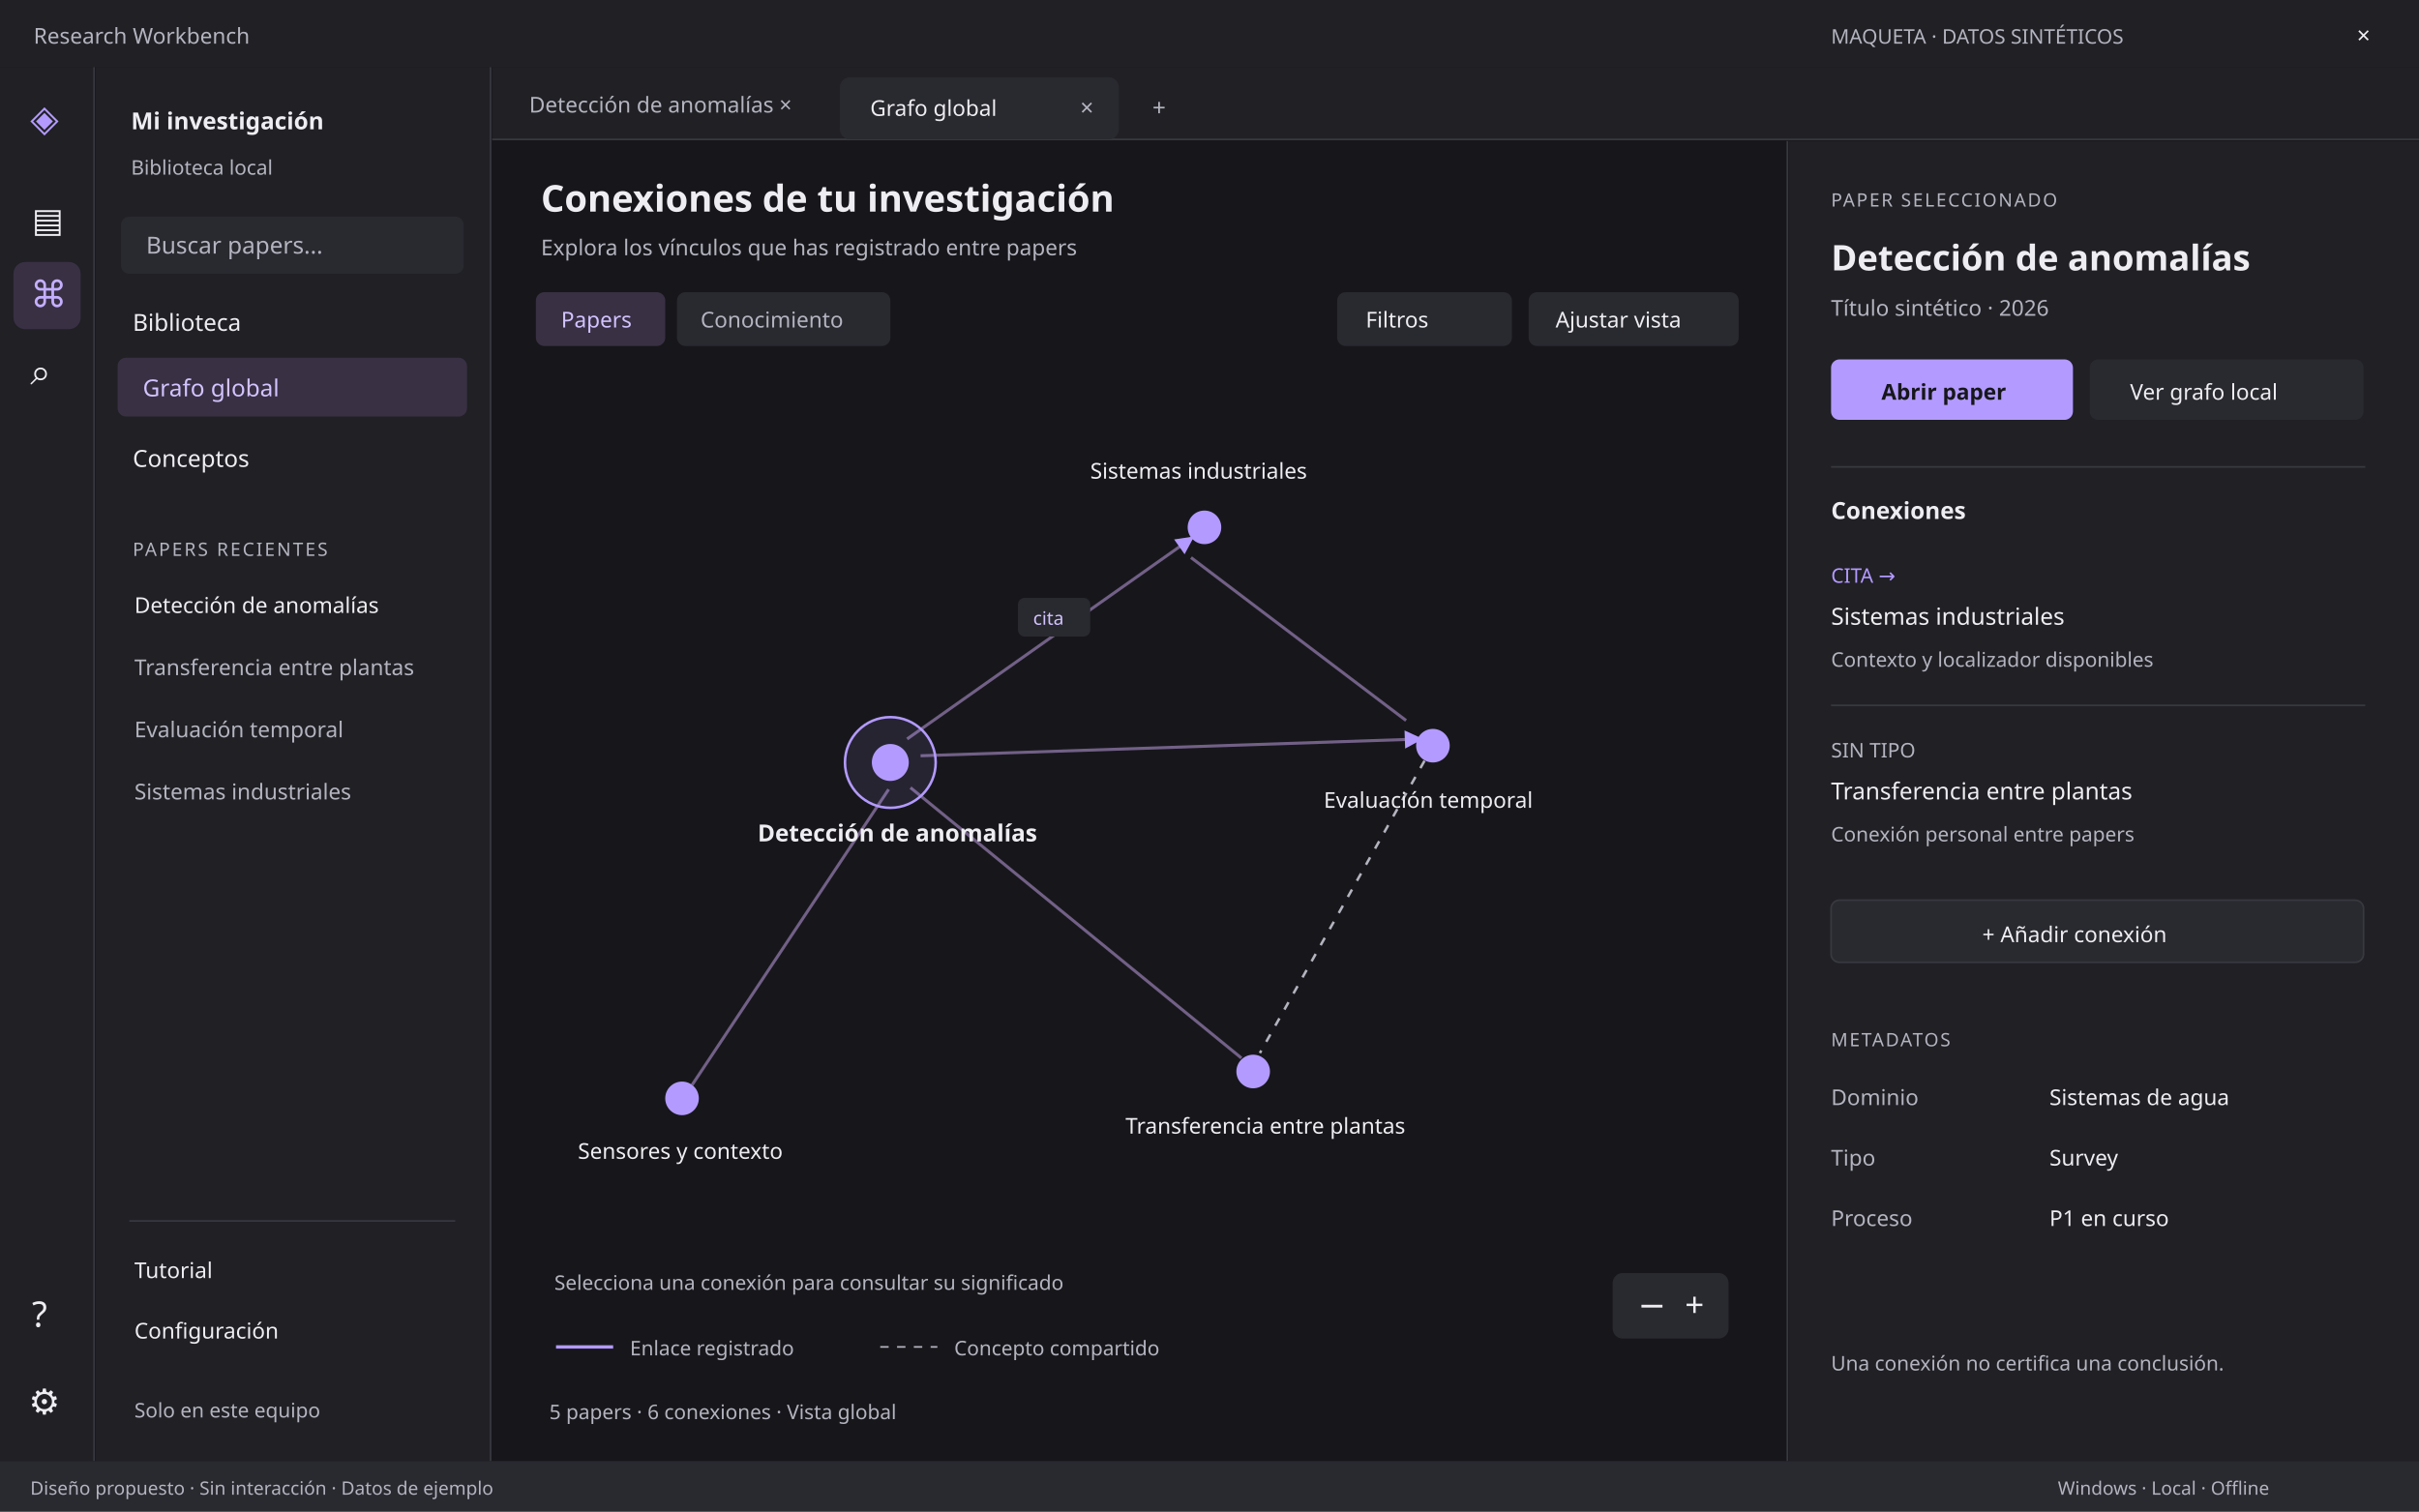
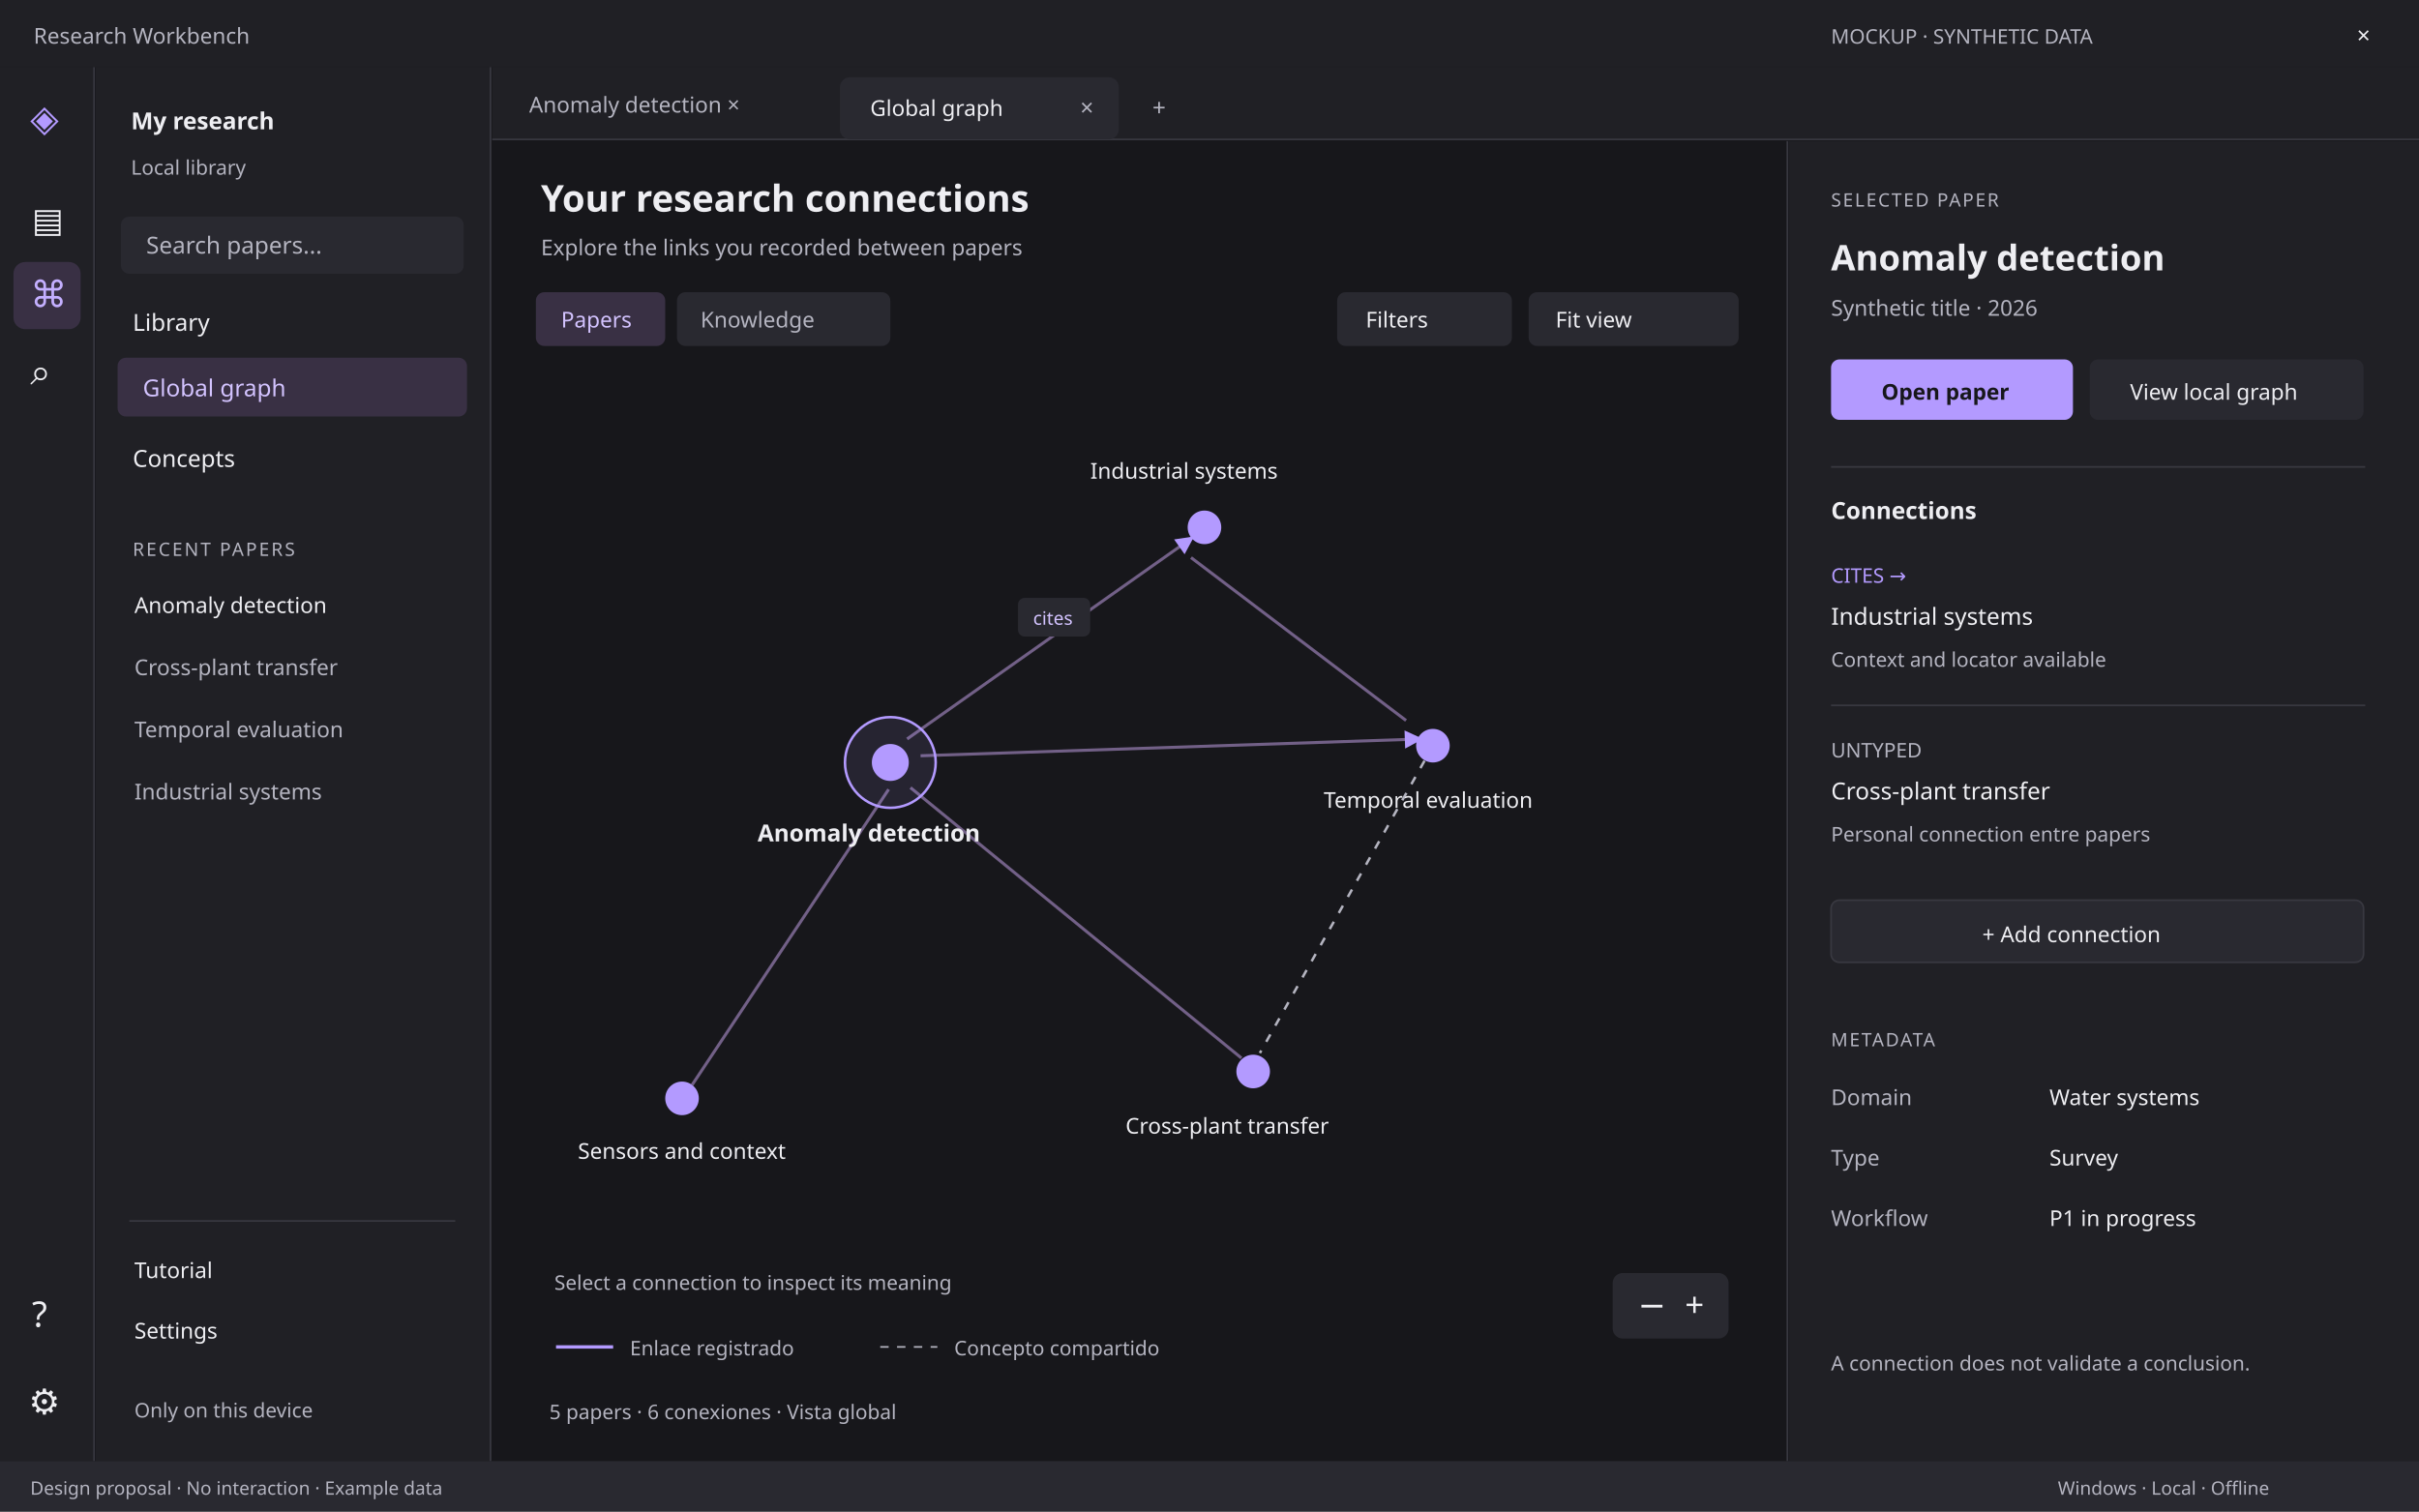
<svg xmlns="http://www.w3.org/2000/svg" width="1440" height="900" viewBox="0 0 1440 900" role="img" aria-labelledby="title desc">
  <defs>
    <marker id="arrow" viewBox="0 0 10 10" refX="9" refY="5" markerWidth="6" markerHeight="6" orient="auto-start-reverse">
      <path d="M 0 0 L 10 5 L 0 10 z" fill="#b39aff" />
    </marker>
  </defs>
  <rect width="1440" height="900" fill="#17171b" />
  <g font-family="Segoe UI, sans-serif" font-size="14" fill="#eeeef2">
    <rect width="1440" height="40" fill="#202025" />
    <text x="20" y="26" font-size="13" fill="#b4b4c0">Research Workbench</text>
-     <text x="1090" y="26" font-size="12" fill="#b4b4c0">MAQUETA · DATOS SINTÉTICOS</text>
+     <text x="1090" y="26" font-size="12" fill="#b4b4c0">MOCKUP · SYNTHETIC DATA</text>
    <text x="1403" y="26">×</text>
    <rect y="40" width="56" height="830" fill="#202025" />
    <path d="M56 40 V870" stroke="#383840" />
    <text x="18" y="78" fill="#b39aff" font-size="22">◈</text>
    <text x="19" y="138" font-size="20">▤</text>
    <rect x="8" y="156" width="40" height="40" rx="7" fill="#393044" />
    <text x="18" y="183" fill="#c4afff" font-size="22">⌘</text>
    <text x="18" y="229" font-size="22">⌕</text>
    <text x="19" y="790" font-size="21">?</text>
    <text x="17" y="842" font-size="21">⚙</text>
    <rect x="57" y="40" width="235" height="830" fill="#202025" />
    <path d="M292 40 V870" stroke="#383840" />
-     <text x="78" y="77" font-weight="600">Mi investigación</text>
-     <text x="78" y="104" font-size="12" fill="#b4b4c0">Biblioteca local</text>
+     <text x="78" y="77" font-weight="600">My research</text>
+     <text x="78" y="104" font-size="12" fill="#b4b4c0">Local library</text>
    <rect x="72" y="129" width="204" height="34" rx="5" fill="#292930" />
-     <text x="87" y="151" fill="#b4b4c0">Buscar papers...</text>
-     <text x="79" y="197">Biblioteca</text>
+     <text x="87" y="151" fill="#b4b4c0">Search papers...</text>
+     <text x="79" y="197">Library</text>
    <rect x="70" y="213" width="208" height="35" rx="5" fill="#393044" />
-     <text x="85" y="236" fill="#d3c3ff">Grafo global</text>
-     <text x="79" y="278">Conceptos</text>
-     <text x="79" y="331" font-size="11" fill="#b4b4c0" letter-spacing="1.2">PAPERS RECIENTES</text>
-     <text x="80" y="365" font-size="13">Detección de anomalías</text>
-     <text x="80" y="402" font-size="13" fill="#b4b4c0">Transferencia entre plantas</text>
-     <text x="80" y="439" font-size="13" fill="#b4b4c0">Evaluación temporal</text>
-     <text x="80" y="476" font-size="13" fill="#b4b4c0">Sistemas industriales</text>
+     <text x="85" y="236" fill="#d3c3ff">Global graph</text>
+     <text x="79" y="278">Concepts</text>
+     <text x="79" y="331" font-size="11" fill="#b4b4c0" letter-spacing="1.2">RECENT PAPERS</text>
+     <text x="80" y="365" font-size="13">Anomaly detection</text>
+     <text x="80" y="402" font-size="13" fill="#b4b4c0">Cross-plant transfer</text>
+     <text x="80" y="439" font-size="13" fill="#b4b4c0">Temporal evaluation</text>
+     <text x="80" y="476" font-size="13" fill="#b4b4c0">Industrial systems</text>
    <path d="M77 727 H271" stroke="#383840" />
    <text x="80" y="761" font-size="13">Tutorial</text>
-     <text x="80" y="797" font-size="13">Configuración</text>
-     <text x="80" y="844" fill="#b4b4c0" font-size="12">Solo en este equipo</text>
+     <text x="80" y="797" font-size="13">Settings</text>
+     <text x="80" y="844" fill="#b4b4c0" font-size="12">Only on this device</text>
    <rect x="293" y="40" width="1147" height="43" fill="#202025" />
    <path d="M293 83 H1440" stroke="#383840" />
-     <text x="315" y="67" fill="#b4b4c0" font-size="13">Detección de anomalías ×</text>
+     <text x="315" y="67" fill="#b4b4c0" font-size="13">Anomaly detection ×</text>
    <rect x="500" y="46" width="166" height="37" rx="6" fill="#292930" />
-     <text x="518" y="69" font-size="13">Grafo global</text>
+     <text x="518" y="69" font-size="13">Global graph</text>
    <text x="643" y="69" fill="#b4b4c0">×</text>
    <text x="686" y="69" fill="#b4b4c0">+</text>
-     <text x="322" y="126" font-size="22" font-weight="600">Conexiones de tu investigación</text>
-     <text x="322" y="152" font-size="13" fill="#b4b4c0">Explora los vínculos que has registrado entre papers</text>
+     <text x="322" y="126" font-size="22" font-weight="600">Your research connections</text>
+     <text x="322" y="152" font-size="13" fill="#b4b4c0">Explore the links you recorded between papers</text>
    <rect x="319" y="174" width="77" height="32" rx="5" fill="#393044" />
    <text x="334" y="195" fill="#d3c3ff" font-size="13">Papers</text>
    <rect x="403" y="174" width="127" height="32" rx="5" fill="#292930" />
-     <text x="417" y="195" fill="#b4b4c0" font-size="13">Conocimiento</text>
+     <text x="417" y="195" fill="#b4b4c0" font-size="13">Knowledge</text>
    <rect x="796" y="174" width="104" height="32" rx="5" fill="#292930" />
-     <text x="813" y="195" font-size="13">Filtros</text>
+     <text x="813" y="195" font-size="13">Filters</text>
    <rect x="910" y="174" width="125" height="32" rx="5" fill="#292930" />
-     <text x="926" y="195" font-size="13">Ajustar vista</text>
+     <text x="926" y="195" font-size="13">Fit view</text>
    <path d="M1064 84 V870" stroke="#383840" />
    <g stroke="#726087" stroke-width="1.8" fill="none">
      <path d="M540 440 L710 320" marker-end="url(#arrow)" />
      <path d="M548 450 L846 440" marker-end="url(#arrow)" />
      <path d="M542 469 L739 630" />
      <path d="M529 470 L412 646" />
      <path d="M709 332 L837 429" />
    </g>
    <path d="M848 453 L750 627" stroke="#b4b4c0" stroke-width="1.5" stroke-dasharray="5 6" fill="none" />
    <rect x="606" y="356" width="43" height="23" rx="4" fill="#292930" />
-     <text x="615" y="372" font-size="11" fill="#d3c3ff">cita</text>
+     <text x="615" y="372" font-size="11" fill="#d3c3ff">cites</text>
    <circle cx="530" cy="454" r="27" fill="#b39aff" fill-opacity="0.1" stroke="#b39aff" stroke-width="1.5" />
    <circle cx="530" cy="454" r="11" fill="#b39aff" />
    <circle cx="717" cy="314" r="10" fill="#b39aff" />
    <circle cx="853" cy="444" r="10" fill="#b39aff" />
    <circle cx="746" cy="638" r="10" fill="#b39aff" />
    <circle cx="406" cy="654" r="10" fill="#b39aff" />
-     <text x="451" y="501" font-weight="600">Detección de anomalías</text>
-     <text x="649" y="285" font-size="13">Sistemas industriales</text>
-     <text x="788" y="481" font-size="13">Evaluación temporal</text>
-     <text x="670" y="675" font-size="13">Transferencia entre plantas</text>
-     <text x="344" y="690" font-size="13">Sensores y contexto</text>
-     <text x="330" y="768" font-size="12" fill="#b4b4c0">Selecciona una conexión para consultar su significado</text>
+     <text x="451" y="501" font-weight="600">Anomaly detection</text>
+     <text x="649" y="285" font-size="13">Industrial systems</text>
+     <text x="788" y="481" font-size="13">Temporal evaluation</text>
+     <text x="670" y="675" font-size="13">Cross-plant transfer</text>
+     <text x="344" y="690" font-size="13">Sensors and context</text>
+     <text x="330" y="768" font-size="12" fill="#b4b4c0">Select a connection to inspect its meaning</text>
    <path d="M331 802 H365" stroke="#b39aff" stroke-width="2" />
    <text x="375" y="807" font-size="12" fill="#b4b4c0">Enlace registrado</text>
    <path d="M524 802 H558" stroke="#b4b4c0" stroke-dasharray="5 5" />
    <text x="568" y="807" font-size="12" fill="#b4b4c0">Concepto compartido</text>
    <rect x="960" y="758" width="69" height="39" rx="6" fill="#292930" />
    <text x="975" y="784" font-size="20">−</text>
    <text x="1003" y="784" font-size="20">+</text>
    <text x="327" y="845" font-size="12" fill="#b4b4c0">5 papers · 6 conexiones · Vista global</text>
    <rect x="1065" y="84" width="375" height="786" fill="#202025" />
-     <text x="1090" y="123" font-size="11" fill="#b4b4c0" letter-spacing="1">PAPER SELECCIONADO</text>
-     <text x="1090" y="161" font-size="21" font-weight="600">Detección de anomalías</text>
-     <text x="1090" y="188" font-size="13" fill="#b4b4c0">Título sintético · 2026</text>
+     <text x="1090" y="123" font-size="11" fill="#b4b4c0" letter-spacing="1">SELECTED PAPER</text>
+     <text x="1090" y="161" font-size="21" font-weight="600">Anomaly detection</text>
+     <text x="1090" y="188" font-size="13" fill="#b4b4c0">Synthetic title · 2026</text>
    <rect x="1090" y="214" width="144" height="36" rx="5" fill="#b39aff" />
-     <text x="1120" y="238" fill="#17171b" font-weight="600" font-size="13">Abrir paper</text>
+     <text x="1120" y="238" fill="#17171b" font-weight="600" font-size="13">Open paper</text>
    <rect x="1244" y="214" width="163" height="36" rx="5" fill="#292930" />
-     <text x="1268" y="238" font-size="13">Ver grafo local</text>
+     <text x="1268" y="238" font-size="13">View local graph</text>
    <path d="M1090 278 H1408" stroke="#383840" />
-     <text x="1090" y="309" font-weight="600">Conexiones</text>
-     <text x="1090" y="347" fill="#b39aff" font-size="12">CITA →</text>
-     <text x="1090" y="372" font-size="14">Sistemas industriales</text>
-     <text x="1090" y="397" font-size="12" fill="#b4b4c0">Contexto y localizador disponibles</text>
+     <text x="1090" y="309" font-weight="600">Connections</text>
+     <text x="1090" y="347" fill="#b39aff" font-size="12">CITES →</text>
+     <text x="1090" y="372" font-size="14">Industrial systems</text>
+     <text x="1090" y="397" font-size="12" fill="#b4b4c0">Context and locator available</text>
    <path d="M1090 420 H1408" stroke="#383840" />
-     <text x="1090" y="451" font-size="12" fill="#b4b4c0">SIN TIPO</text>
-     <text x="1090" y="476" font-size="14">Transferencia entre plantas</text>
-     <text x="1090" y="501" font-size="12" fill="#b4b4c0">Conexión personal entre papers</text>
+     <text x="1090" y="451" font-size="12" fill="#b4b4c0">UNTYPED</text>
+     <text x="1090" y="476" font-size="14">Cross-plant transfer</text>
+     <text x="1090" y="501" font-size="12" fill="#b4b4c0">Personal connection entre papers</text>
    <rect x="1090" y="536" width="317" height="37" rx="5" fill="#292930" stroke="#383840" />
-     <text x="1180" y="561" font-size="13">+ Añadir conexión</text>
-     <text x="1090" y="623" font-size="11" fill="#b4b4c0" letter-spacing="1">METADATOS</text>
-     <text x="1090" y="658" font-size="13" fill="#b4b4c0">Dominio</text>
-     <text x="1220" y="658" font-size="13">Sistemas de agua</text>
-     <text x="1090" y="694" font-size="13" fill="#b4b4c0">Tipo</text>
+     <text x="1180" y="561" font-size="13">+ Add connection</text>
+     <text x="1090" y="623" font-size="11" fill="#b4b4c0" letter-spacing="1">METADATA</text>
+     <text x="1090" y="658" font-size="13" fill="#b4b4c0">Domain</text>
+     <text x="1220" y="658" font-size="13">Water systems</text>
+     <text x="1090" y="694" font-size="13" fill="#b4b4c0">Type</text>
    <text x="1220" y="694" font-size="13">Survey</text>
-     <text x="1090" y="730" font-size="13" fill="#b4b4c0">Proceso</text>
-     <text x="1220" y="730" font-size="13">P1 en curso</text>
-     <text x="1090" y="816" font-size="12" fill="#b4b4c0">Una conexión no certifica una conclusión.</text>
+     <text x="1090" y="730" font-size="13" fill="#b4b4c0">Workflow</text>
+     <text x="1220" y="730" font-size="13">P1 in progress</text>
+     <text x="1090" y="816" font-size="12" fill="#b4b4c0">A connection does not validate a conclusion.</text>
    <rect y="870" width="1440" height="30" fill="#292930" />
-     <text x="18" y="890" font-size="11" fill="#b4b4c0">Diseño propuesto · Sin interacción · Datos de ejemplo</text>
+     <text x="18" y="890" font-size="11" fill="#b4b4c0">Design proposal · No interaction · Example data</text>
    <text x="1225" y="890" font-size="11" fill="#b4b4c0">Windows · Local · Offline</text>
  </g>
</svg>
